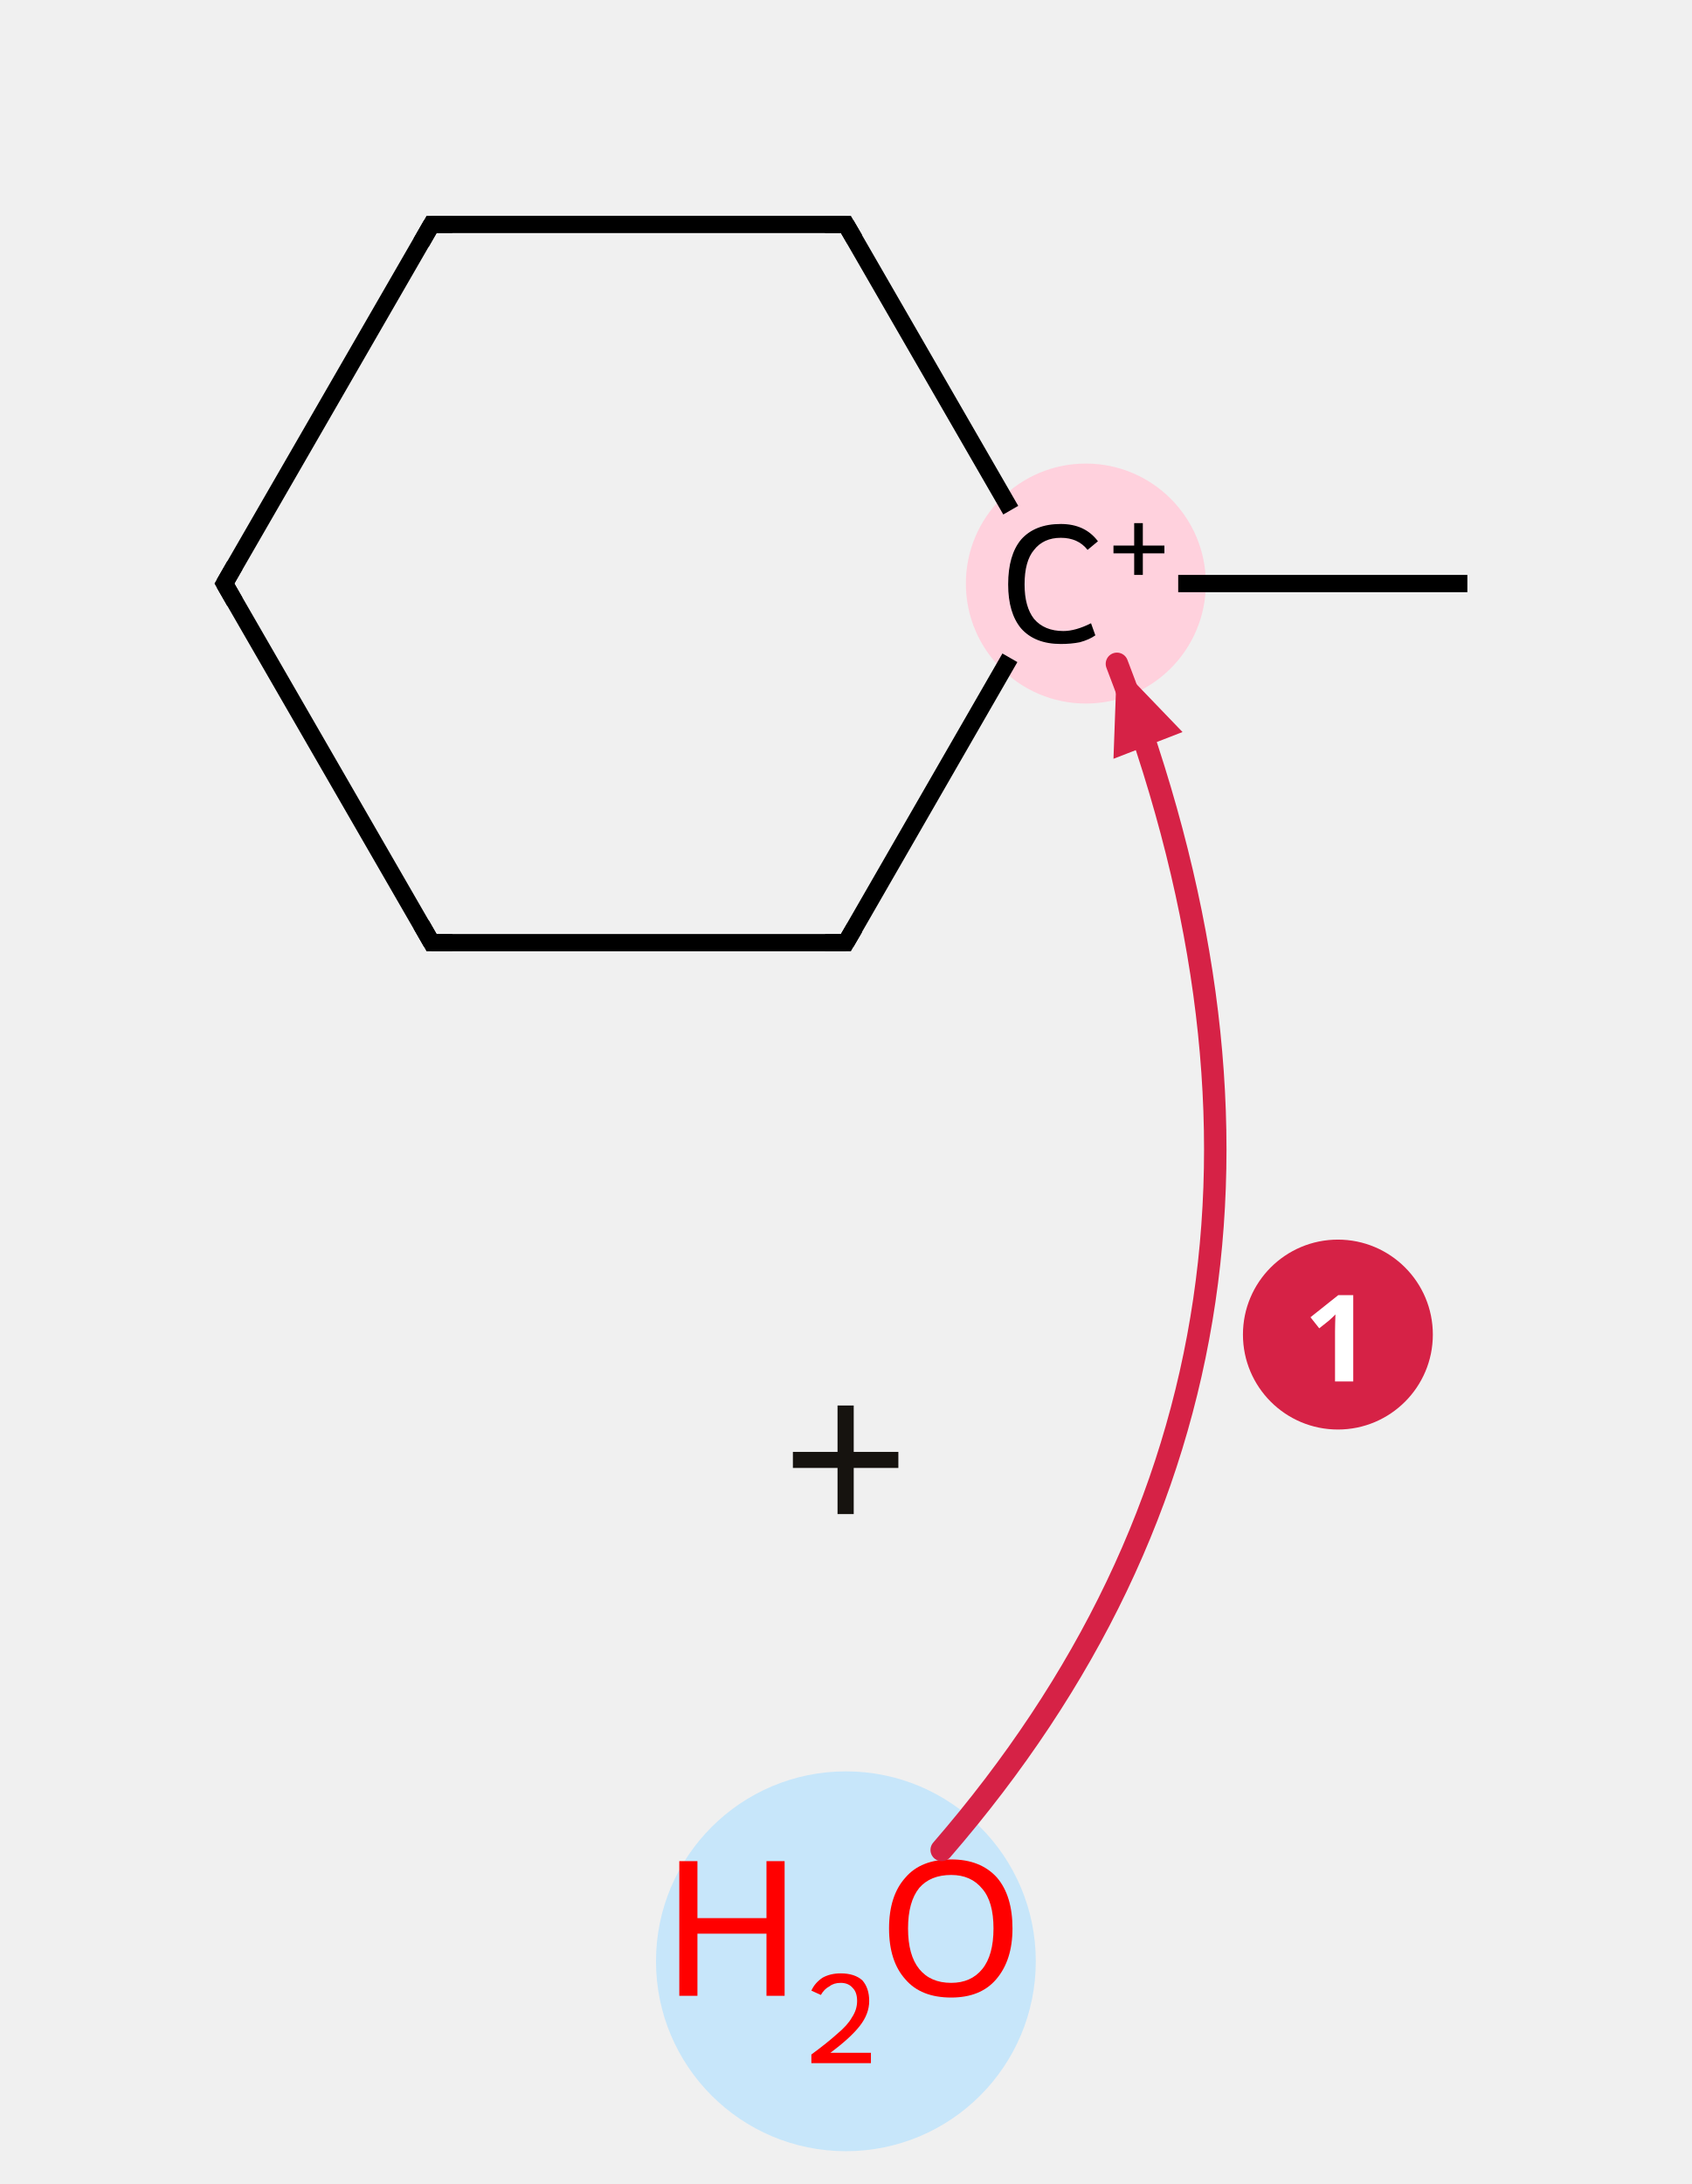
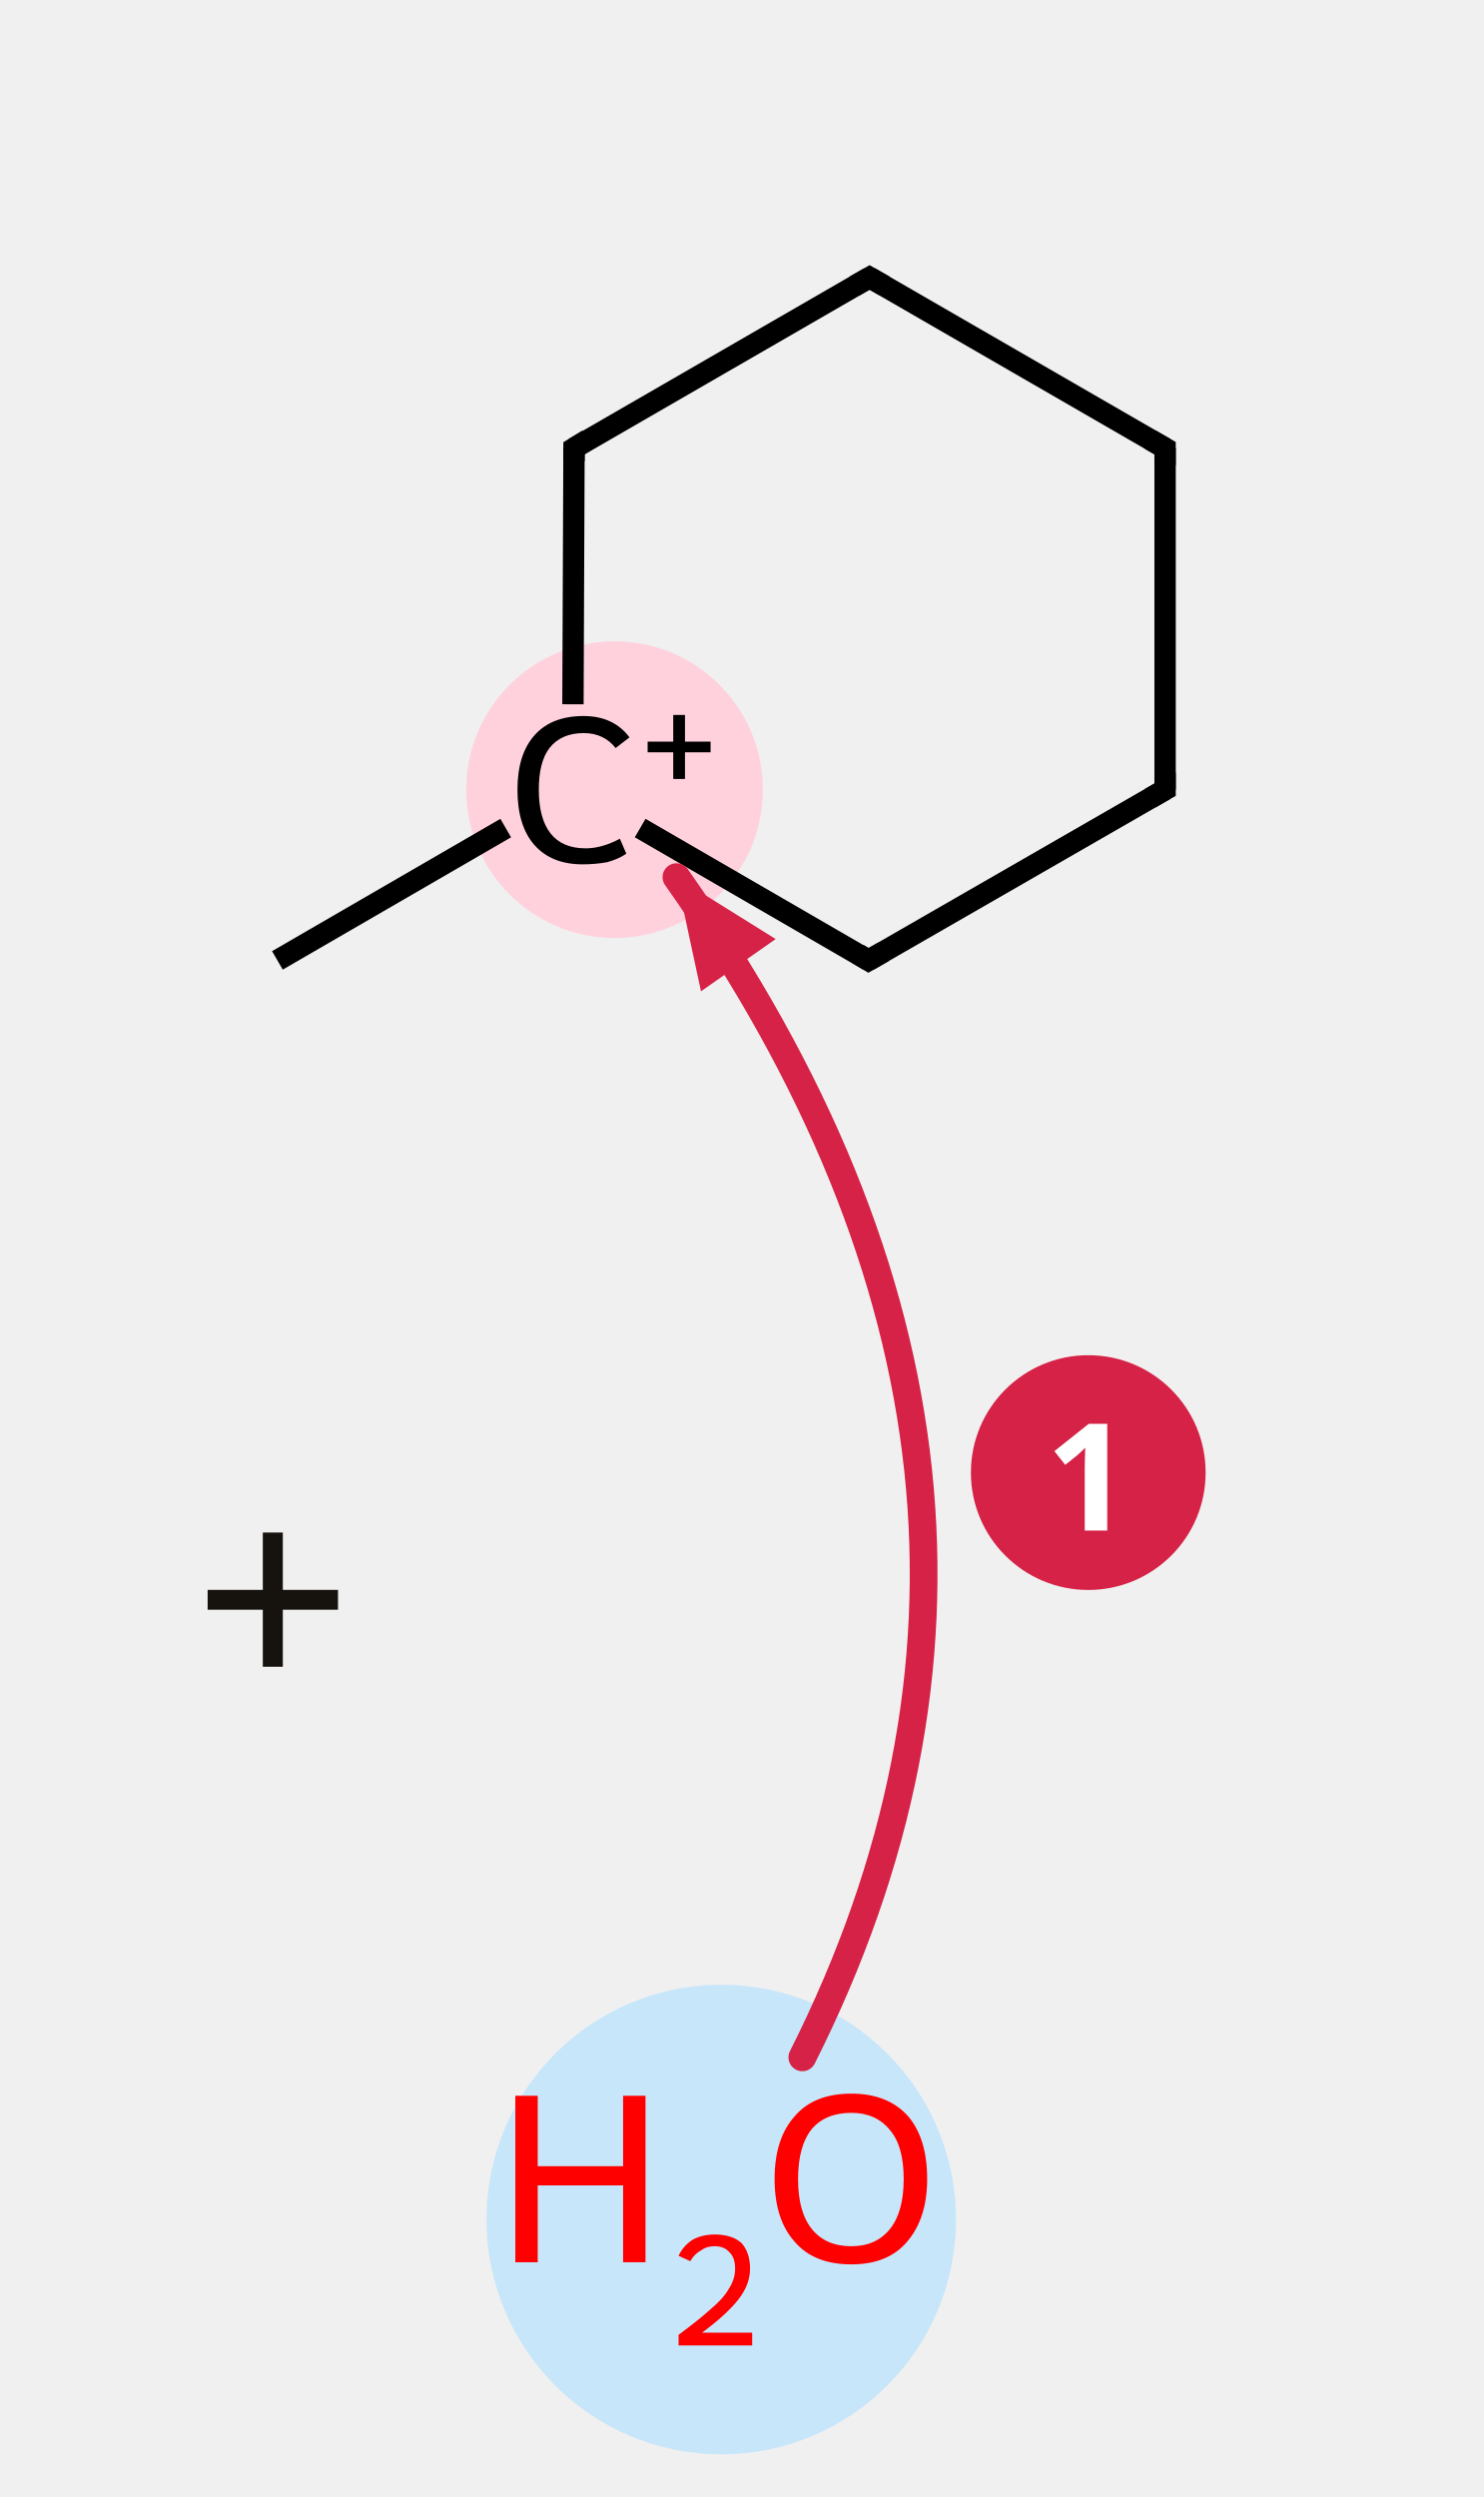
- <svg xmlns="http://www.w3.org/2000/svg" version="1.1" width="196px" height="253px" viewBox="4 4 196 253">
-   <g transform="translate(-18.0, -38.4)">
-     <ellipse cx="147.8" cy="110.0" rx="13.4" ry="13.4" class="atom-1" style="fill:#FFD1DD;fill-rule:evenodd;stroke:#FFD1DD;stroke-width:1.0px;stroke-linecap:butt;stroke-linejoin:miter;stroke-opacity:1" />
-     <path class="bond-0 atom-0 atom-1" d="M 192.0,110.0 L 158.5,110.0" style="fill:none;fill-rule:evenodd;stroke:#000000;stroke-width:2.0px;stroke-linecap:butt;stroke-linejoin:miter;stroke-opacity:1" />
-     <path class="bond-1 atom-1 atom-2" d="M 139.0,118.6 L 120.0,151.6" style="fill:none;fill-rule:evenodd;stroke:#000000;stroke-width:2.0px;stroke-linecap:butt;stroke-linejoin:miter;stroke-opacity:1" />
-     <path class="bond-2 atom-2 atom-3" d="M 120.0,151.6 L 72.0,151.6" style="fill:none;fill-rule:evenodd;stroke:#000000;stroke-width:2.0px;stroke-linecap:butt;stroke-linejoin:miter;stroke-opacity:1" />
-     <path class="bond-3 atom-3 atom-4" d="M 72.0,151.6 L 48.0,110.0" style="fill:none;fill-rule:evenodd;stroke:#000000;stroke-width:2.0px;stroke-linecap:butt;stroke-linejoin:miter;stroke-opacity:1" />
-     <path class="bond-4 atom-4 atom-5" d="M 48.0,110.0 L 72.0,68.4" style="fill:none;fill-rule:evenodd;stroke:#000000;stroke-width:2.0px;stroke-linecap:butt;stroke-linejoin:miter;stroke-opacity:1" />
-     <path class="bond-5 atom-5 atom-6" d="M 72.0,68.4 L 120.0,68.4" style="fill:none;fill-rule:evenodd;stroke:#000000;stroke-width:2.0px;stroke-linecap:butt;stroke-linejoin:miter;stroke-opacity:1" />
-     <path class="bond-6 atom-6 atom-1" d="M 120.0,68.4 L 139.1,101.5" style="fill:none;fill-rule:evenodd;stroke:#000000;stroke-width:2.0px;stroke-linecap:butt;stroke-linejoin:miter;stroke-opacity:1" />
-     <path d="M 121.0,149.9 L 120.0,151.6 L 117.6,151.6" style="fill:none;stroke:#000000;stroke-width:2.0px;stroke-linecap:butt;stroke-linejoin:miter;stroke-miterlimit:10;stroke-opacity:1;" />
-     <path d="M 74.4,151.6 L 72.0,151.6 L 70.8,149.5" style="fill:none;stroke:#000000;stroke-width:2.0px;stroke-linecap:butt;stroke-linejoin:miter;stroke-miterlimit:10;stroke-opacity:1;" />
-     <path d="M 49.2,112.1 L 48.0,110.0 L 49.2,107.9" style="fill:none;stroke:#000000;stroke-width:2.0px;stroke-linecap:butt;stroke-linejoin:miter;stroke-miterlimit:10;stroke-opacity:1;" />
-     <path d="M 70.8,70.5 L 72.0,68.4 L 74.4,68.4" style="fill:none;stroke:#000000;stroke-width:2.0px;stroke-linecap:butt;stroke-linejoin:miter;stroke-miterlimit:10;stroke-opacity:1;" />
-     <path d="M 117.6,68.4 L 120.0,68.4 L 121.0,70.1" style="fill:none;stroke:#000000;stroke-width:2.0px;stroke-linecap:butt;stroke-linejoin:miter;stroke-miterlimit:10;stroke-opacity:1;" />
-     <path class="atom-1" d="M 138.8 110.1 Q 138.8 106.7, 140.3 104.9 Q 141.9 103.1, 144.9 103.1 Q 147.7 103.1, 149.2 105.1 L 148.0 106.1 Q 146.9 104.7, 144.9 104.7 Q 142.9 104.7, 141.8 106.1 Q 140.7 107.4, 140.7 110.1 Q 140.7 112.7, 141.8 114.1 Q 143.0 115.5, 145.2 115.5 Q 146.6 115.5, 148.4 114.6 L 148.9 116.0 Q 148.2 116.5, 147.1 116.8 Q 146.1 117.0, 144.9 117.0 Q 141.9 117.0, 140.3 115.2 Q 138.8 113.4, 138.8 110.1 " fill="#000000" />
-     <path class="atom-1" d="M 151.0 105.6 L 153.4 105.6 L 153.4 103.0 L 154.4 103.0 L 154.4 105.6 L 156.9 105.6 L 156.9 106.5 L 154.4 106.5 L 154.4 109.0 L 153.4 109.0 L 153.4 106.5 L 151.0 106.5 L 151.0 105.6 " fill="#000000" />
+ <svg xmlns="http://www.w3.org/2000/svg" version="1.1" width="139px" height="234px" viewBox="4 4 139 234">
+   <g transform="translate(-48.4, -48.0)">
+     <ellipse cx="110.0" cy="126.0" rx="13.4" ry="13.4" class="atom-1" style="fill:#FFD1DD;fill-rule:evenodd;stroke:#FFD1DD;stroke-width:1.0px;stroke-linecap:butt;stroke-linejoin:miter;stroke-opacity:1" />
+     <path class="bond-0 atom-0 atom-1" d="M 78.4,142.0 L 99.8,129.6" style="fill:none;fill-rule:evenodd;stroke:#000000;stroke-width:2.0px;stroke-linecap:butt;stroke-linejoin:miter;stroke-opacity:1" />
+     <path class="bond-1 atom-1 atom-2" d="M 106.1,118.0 L 106.2,94.0" style="fill:none;fill-rule:evenodd;stroke:#000000;stroke-width:2.0px;stroke-linecap:butt;stroke-linejoin:miter;stroke-opacity:1" />
+     <path class="bond-2 atom-2 atom-3" d="M 106.2,94.0 L 133.9,78.0" style="fill:none;fill-rule:evenodd;stroke:#000000;stroke-width:2.0px;stroke-linecap:butt;stroke-linejoin:miter;stroke-opacity:1" />
+     <path class="bond-3 atom-3 atom-4" d="M 133.9,78.0 L 161.6,94.0" style="fill:none;fill-rule:evenodd;stroke:#000000;stroke-width:2.0px;stroke-linecap:butt;stroke-linejoin:miter;stroke-opacity:1" />
+     <path class="bond-4 atom-4 atom-5" d="M 161.6,94.0 L 161.6,126.0" style="fill:none;fill-rule:evenodd;stroke:#000000;stroke-width:2.0px;stroke-linecap:butt;stroke-linejoin:miter;stroke-opacity:1" />
+     <path class="bond-5 atom-5 atom-6" d="M 161.6,126.0 L 133.8,142.0" style="fill:none;fill-rule:evenodd;stroke:#000000;stroke-width:2.0px;stroke-linecap:butt;stroke-linejoin:miter;stroke-opacity:1" />
+     <path class="bond-6 atom-6 atom-1" d="M 133.8,142.0 L 112.4,129.6" style="fill:none;fill-rule:evenodd;stroke:#000000;stroke-width:2.0px;stroke-linecap:butt;stroke-linejoin:miter;stroke-opacity:1" />
+     <path d="M 106.2,95.2 L 106.2,94.0 L 107.5,93.2" style="fill:none;stroke:#000000;stroke-width:2.0px;stroke-linecap:butt;stroke-linejoin:miter;stroke-miterlimit:10;stroke-opacity:1;" />
+     <path d="M 132.5,78.8 L 133.9,78.0 L 135.3,78.8" style="fill:none;stroke:#000000;stroke-width:2.0px;stroke-linecap:butt;stroke-linejoin:miter;stroke-miterlimit:10;stroke-opacity:1;" />
+     <path d="M 160.2,93.2 L 161.6,94.0 L 161.6,95.6" style="fill:none;stroke:#000000;stroke-width:2.0px;stroke-linecap:butt;stroke-linejoin:miter;stroke-miterlimit:10;stroke-opacity:1;" />
+     <path d="M 161.6,124.4 L 161.6,126.0 L 160.2,126.8" style="fill:none;stroke:#000000;stroke-width:2.0px;stroke-linecap:butt;stroke-linejoin:miter;stroke-miterlimit:10;stroke-opacity:1;" />
+     <path d="M 135.2,141.2 L 133.8,142.0 L 132.8,141.4" style="fill:none;stroke:#000000;stroke-width:2.0px;stroke-linecap:butt;stroke-linejoin:miter;stroke-miterlimit:10;stroke-opacity:1;" />
+     <path class="atom-1" d="M 100.9 126.0 Q 100.9 122.7, 102.5 120.9 Q 104.1 119.1, 107.1 119.1 Q 109.9 119.1, 111.4 121.1 L 110.1 122.1 Q 109.0 120.7, 107.1 120.7 Q 105.0 120.7, 103.9 122.1 Q 102.9 123.4, 102.9 126.0 Q 102.9 128.7, 104.0 130.1 Q 105.1 131.5, 107.3 131.5 Q 108.8 131.5, 110.5 130.6 L 111.1 132.0 Q 110.4 132.5, 109.3 132.8 Q 108.2 133.0, 107.0 133.0 Q 104.1 133.0, 102.5 131.2 Q 100.9 129.4, 100.9 126.0 " fill="#000000" />
+     <path class="atom-1" d="M 113.1 121.5 L 115.5 121.5 L 115.5 119.0 L 116.6 119.0 L 116.6 121.5 L 119.0 121.5 L 119.0 122.5 L 116.6 122.5 L 116.6 125.0 L 115.5 125.0 L 115.5 122.5 L 113.1 122.5 L 113.1 121.5 " fill="#000000" />
  </g>
-   <g transform="translate(-18.0, 121.2)">
+   <g transform="translate(-48.4, 102.0)">
    <circle cx="120.0" cy="110.0" r="22" fill="rgb(199,230,250)" />
    <path class="atom-0" d="M 100.7 98.4 L 102.8 98.4 L 102.8 105.0 L 110.8 105.0 L 110.8 98.4 L 112.9 98.4 L 112.9 114.0 L 110.8 114.0 L 110.8 106.8 L 102.8 106.8 L 102.8 114.0 L 100.7 114.0 L 100.7 98.4 " fill="#FF0000" />
    <path class="atom-0" d="M 116.0 113.4 Q 116.4 112.5, 117.3 111.9 Q 118.2 111.4, 119.4 111.4 Q 121.0 111.4, 121.9 112.2 Q 122.7 113.1, 122.7 114.6 Q 122.7 116.1, 121.6 117.5 Q 120.5 118.9, 118.2 120.6 L 122.9 120.6 L 122.9 121.8 L 116.0 121.8 L 116.0 120.8 Q 117.9 119.4, 119.0 118.4 Q 120.2 117.4, 120.7 116.5 Q 121.3 115.6, 121.3 114.6 Q 121.3 113.6, 120.8 113.1 Q 120.3 112.5, 119.4 112.5 Q 118.6 112.5, 118.1 112.9 Q 117.5 113.2, 117.1 113.9 L 116.0 113.4 " fill="#FF0000" />
    <path class="atom-0" d="M 125.0 106.2 Q 125.0 102.4, 126.9 100.3 Q 128.7 98.2, 132.2 98.2 Q 135.6 98.2, 137.5 100.3 Q 139.3 102.4, 139.3 106.2 Q 139.3 109.9, 137.4 112.1 Q 135.6 114.2, 132.2 114.2 Q 128.7 114.2, 126.9 112.1 Q 125.0 110.0, 125.0 106.2 M 132.2 112.5 Q 134.5 112.5, 135.8 110.9 Q 137.1 109.3, 137.1 106.2 Q 137.1 103.1, 135.8 101.6 Q 134.5 100.0, 132.2 100.0 Q 129.8 100.0, 128.5 101.5 Q 127.2 103.1, 127.2 106.2 Q 127.2 109.3, 128.5 110.9 Q 129.8 112.5, 132.2 112.5 " fill="#FF0000" />
  </g>
-   <text x="102.0" y="172.2" text-anchor="middle" dominant-baseline="central" font-family="Karla, sans-serif" font-size="26" fill="#16130F">+</text>
-   <path d="M 113.1,218.3 Q 163.8,159.7 133.4,80.9" fill="none" stroke="#D62246" stroke-width="2.6" stroke-linecap="round" />
-   <polygon points="133.4,80.9 141.0,88.8 133.0,91.9" fill="#D62246" />
-   <circle cx="159.0" cy="158.6" r="11" fill="#D62246" />
-   <text x="159.0" y="158.6" text-anchor="middle" dominant-baseline="central" font-family="Karla, sans-serif" font-size="14" font-weight="700" fill="#FFFFFF">1</text>
+   <text x="29.6" y="153.0" text-anchor="middle" dominant-baseline="central" font-family="Karla, sans-serif" font-size="26" fill="#16130F">+</text>
+   <path d="M 79.2,196.8 Q 106.8,142.0 67.4,86.2" fill="none" stroke="#D62246" stroke-width="2.6" stroke-linecap="round" />
+   <polygon points="67.4,86.2 76.7,92.0 69.7,96.9" fill="#D62246" />
+   <circle cx="106.0" cy="142.0" r="11" fill="#D62246" />
+   <text x="106.0" y="142.0" text-anchor="middle" dominant-baseline="central" font-family="Karla, sans-serif" font-size="14" font-weight="700" fill="#FFFFFF">1</text>
</svg>
